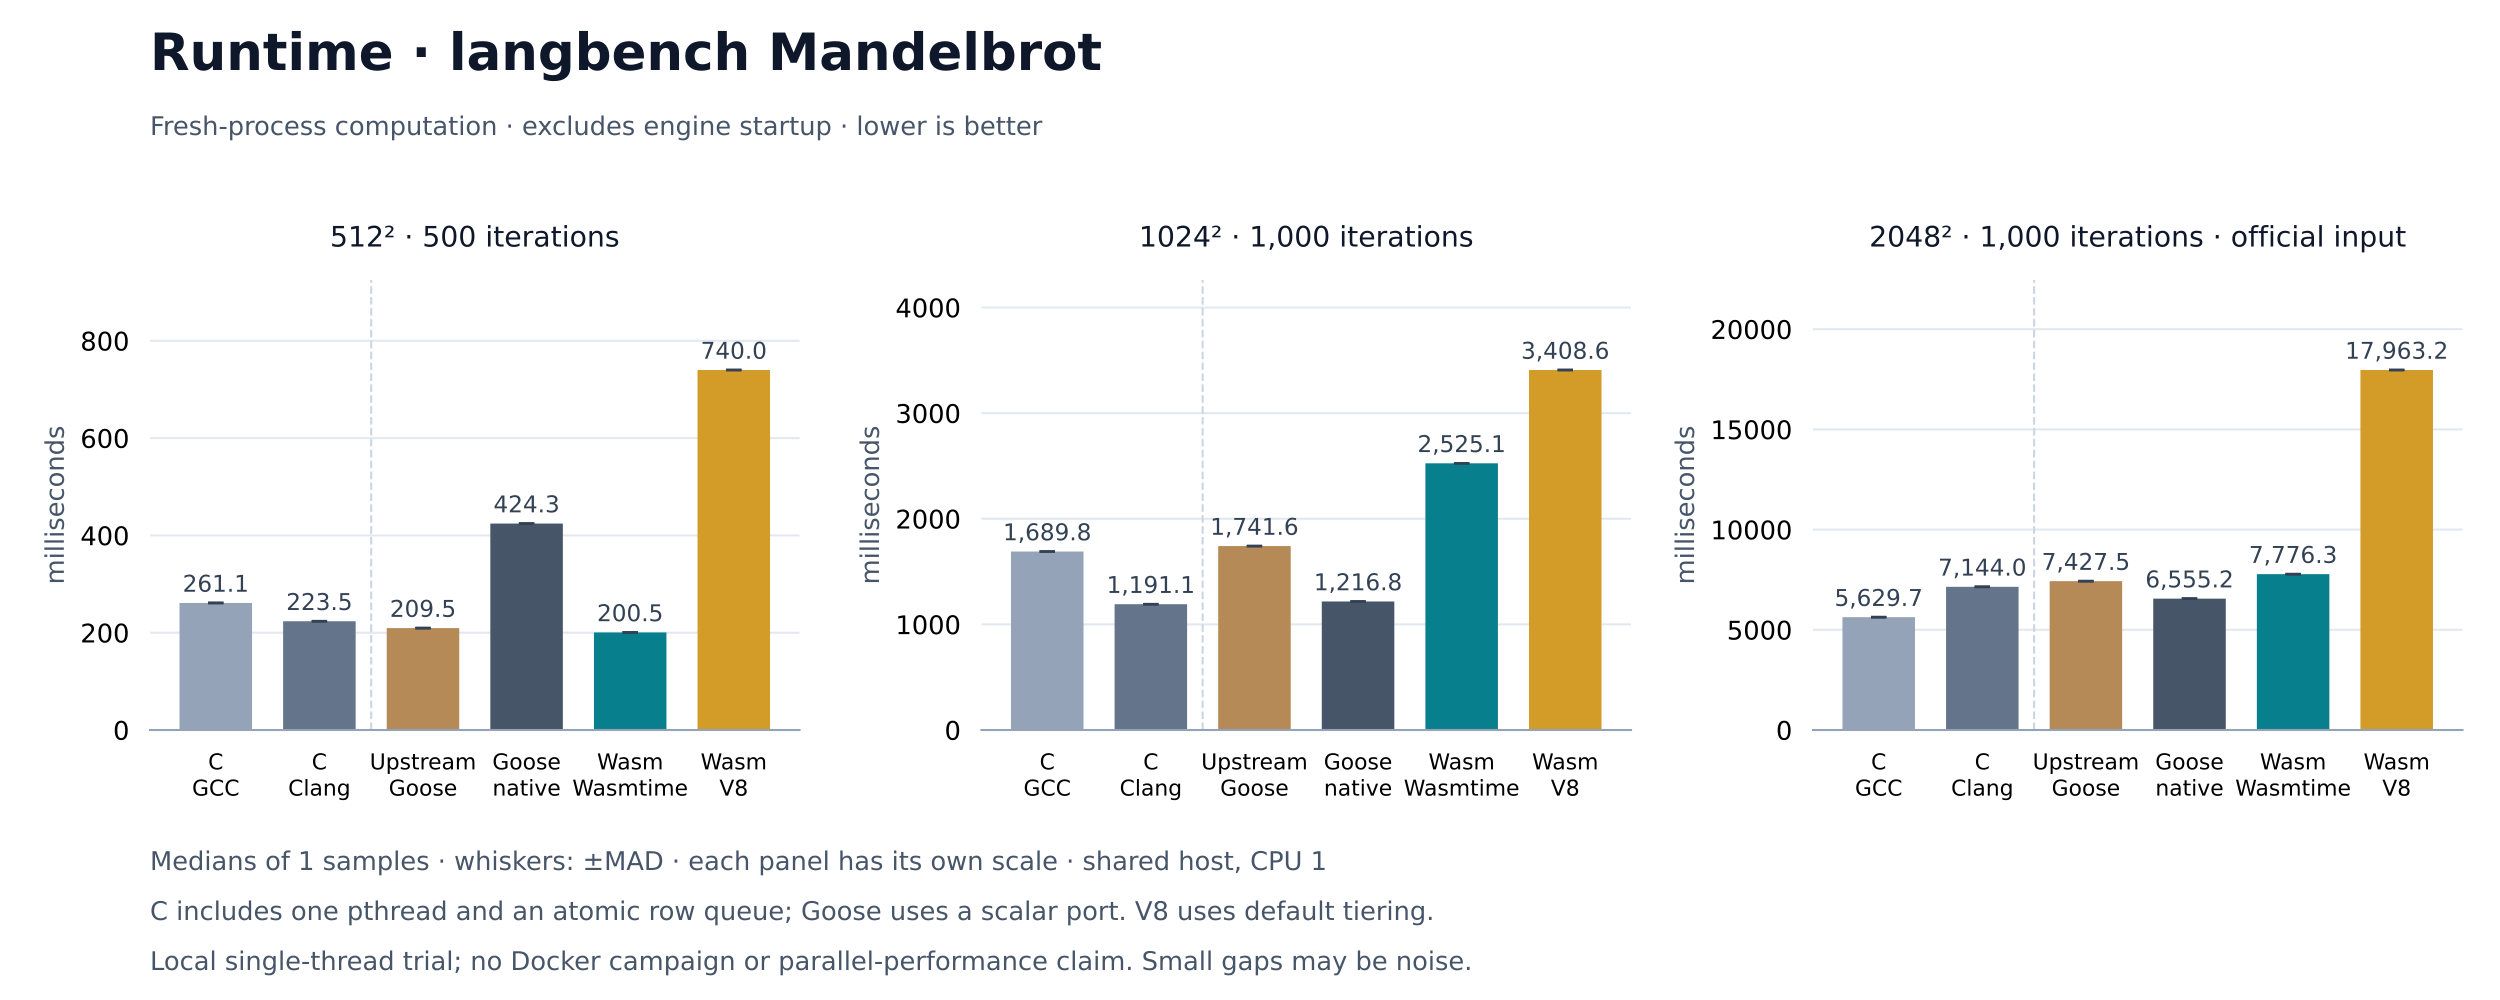
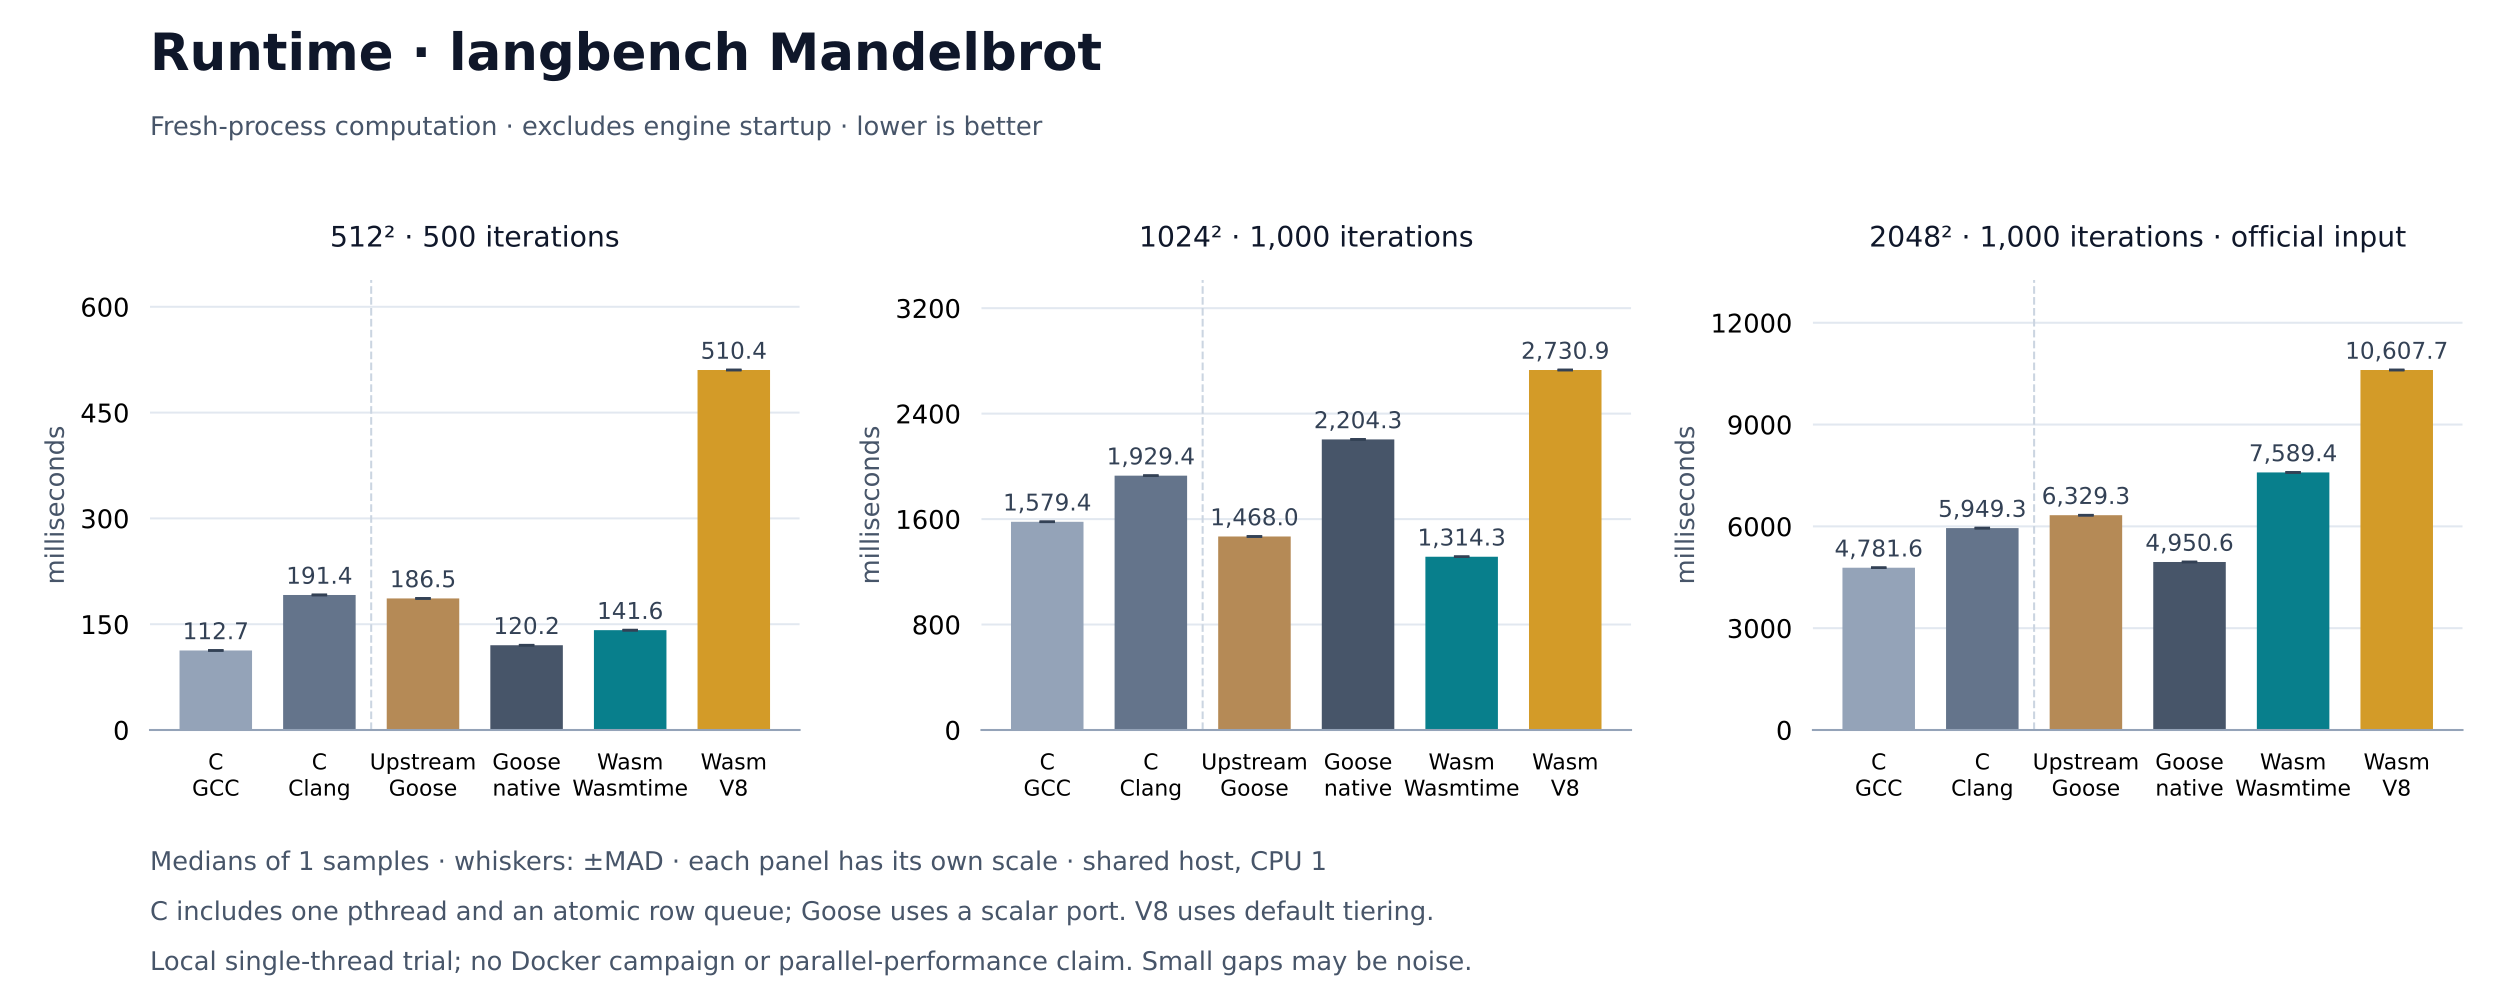
<svg xmlns="http://www.w3.org/2000/svg" xmlns:xlink="http://www.w3.org/1999/xlink" width="972pt" height="388.8pt" viewBox="0 0 972 388.8" version="1.1">
  <defs>
    <style type="text/css">*{stroke-linejoin: round; stroke-linecap: butt}</style>
  </defs>
  <g id="figure_1">
    <g id="patch_1">
      <path d="M 0 388.8 L 972 388.8 L 972 0 L 0 0 z " style="fill: #ffffff" />
    </g>
    <g id="axes_1">
      <g id="patch_2">
        <path d="M 58.32 283.824 L 310.876 283.824 L 310.876 108.864 L 58.32 108.864 z " style="fill: #ffffff" />
      </g>
      <g id="matplotlib.axis_1">
        <g id="xtick_1">
          <g id="line2d_1" />
          <g id="text_1">
            <text style="font-size: 8.5px; font-family: 'DejaVu Sans'" transform="translate(80.93016 299.1328)">C</text>
            <text style="font-size: 8.5px; font-family: 'DejaVu Sans'" transform="translate(74.66938 309.3345)">GCC</text>
          </g>
        </g>
        <g id="xtick_2">
          <g id="line2d_2" />
          <g id="text_2">
            <text style="font-size: 8.5px; font-family: 'DejaVu Sans'" transform="translate(121.2103 299.1328)">C</text>
            <text style="font-size: 8.5px; font-family: 'DejaVu Sans'" transform="translate(112.0336 309.3352)">Clang</text>
          </g>
        </g>
        <g id="xtick_3">
          <g id="line2d_3" />
          <g id="text_3">
            <text style="font-size: 8.5px; font-family: 'DejaVu Sans'" transform="translate(143.7566 299.1328)">Upstream</text>
            <text style="font-size: 8.5px; font-family: 'DejaVu Sans'" transform="translate(151.135 309.3345)">Goose</text>
          </g>
        </g>
        <g id="xtick_4">
          <g id="line2d_4" />
          <g id="text_4">
            <text style="font-size: 8.5px; font-family: 'DejaVu Sans'" transform="translate(191.4151 299.1328)">Goose</text>
            <text style="font-size: 8.5px; font-family: 'DejaVu Sans'" transform="translate(191.4629 309.3352)">native</text>
          </g>
        </g>
        <g id="xtick_5">
          <g id="line2d_5" />
          <g id="text_5">
            <text style="font-size: 8.5px; font-family: 'DejaVu Sans'" transform="translate(232.1294 299.1328)">Wasm</text>
            <text style="font-size: 8.5px; font-family: 'DejaVu Sans'" transform="translate(222.5278 309.3352)">Wasmtime</text>
          </g>
        </g>
        <g id="xtick_6">
          <g id="line2d_6" />
          <g id="text_6">
            <text style="font-size: 8.5px; font-family: 'DejaVu Sans'" transform="translate(272.4095 299.1328)">Wasm</text>
            <text style="font-size: 8.5px; font-family: 'DejaVu Sans'" transform="translate(279.687 309.3345)">V8</text>
          </g>
        </g>
      </g>
      <g id="matplotlib.axis_2">
        <g id="ytick_1">
          <g id="line2d_7">
            <path d="M 58.32 283.824 L 310.876 283.824 " clip-path="url(#peeb7ffb147)" style="fill: none; stroke: #e2e8f0; stroke-width: 0.8; stroke-linecap: square" />
          </g>
          <g id="line2d_8" />
          <g id="text_7">
            <text style="font-size: 10px; font-family: 'DejaVu Sans'; text-anchor: end" x="50.32" y="287.623" transform="rotate(-0 50.32 287.6228)">0</text>
          </g>
        </g>
        <g id="ytick_2">
          <g id="line2d_9">
-             <path d="M 58.32 245.992 L 310.876 245.992 " clip-path="url(#peeb7ffb147)" style="fill: none; stroke: #e2e8f0; stroke-width: 0.8; stroke-linecap: square" />
+             <path d="M 58.32 242.689 L 310.876 242.689 " clip-path="url(#peeb7ffb147)" style="fill: none; stroke: #e2e8f0; stroke-width: 0.8; stroke-linecap: square" />
          </g>
          <g id="line2d_10" />
          <g id="text_8">
-             <text style="font-size: 10px; font-family: 'DejaVu Sans'; text-anchor: end" x="50.32" y="249.791" transform="rotate(-0 50.32 249.7912)">200</text>
+             <text style="font-size: 10px; font-family: 'DejaVu Sans'; text-anchor: end" x="50.32" y="246.488" transform="rotate(-0 50.32 246.4878)">150</text>
          </g>
        </g>
        <g id="ytick_3">
          <g id="line2d_11">
-             <path d="M 58.32 208.161 L 310.876 208.161 " clip-path="url(#peeb7ffb147)" style="fill: none; stroke: #e2e8f0; stroke-width: 0.8; stroke-linecap: square" />
+             <path d="M 58.32 201.554 L 310.876 201.554 " clip-path="url(#peeb7ffb147)" style="fill: none; stroke: #e2e8f0; stroke-width: 0.8; stroke-linecap: square" />
          </g>
          <g id="line2d_12" />
          <g id="text_9">
-             <text style="font-size: 10px; font-family: 'DejaVu Sans'; text-anchor: end" x="50.32" y="211.96" transform="rotate(-0 50.32 211.9597)">400</text>
+             <text style="font-size: 10px; font-family: 'DejaVu Sans'; text-anchor: end" x="50.32" y="205.353" transform="rotate(-0 50.32 205.3528)">300</text>
          </g>
        </g>
        <g id="ytick_4">
          <g id="line2d_13">
-             <path d="M 58.32 170.329 L 310.876 170.329 " clip-path="url(#peeb7ffb147)" style="fill: none; stroke: #e2e8f0; stroke-width: 0.8; stroke-linecap: square" />
+             <path d="M 58.32 160.419 L 310.876 160.419 " clip-path="url(#peeb7ffb147)" style="fill: none; stroke: #e2e8f0; stroke-width: 0.8; stroke-linecap: square" />
          </g>
          <g id="line2d_14" />
          <g id="text_10">
-             <text style="font-size: 10px; font-family: 'DejaVu Sans'; text-anchor: end" x="50.32" y="174.128" transform="rotate(-0 50.32 174.1281)">600</text>
+             <text style="font-size: 10px; font-family: 'DejaVu Sans'; text-anchor: end" x="50.32" y="164.218" transform="rotate(-0 50.32 164.2178)">450</text>
          </g>
        </g>
        <g id="ytick_5">
          <g id="line2d_15">
-             <path d="M 58.32 132.498 L 310.876 132.498 " clip-path="url(#peeb7ffb147)" style="fill: none; stroke: #e2e8f0; stroke-width: 0.8; stroke-linecap: square" />
+             <path d="M 58.32 119.284 L 310.876 119.284 " clip-path="url(#peeb7ffb147)" style="fill: none; stroke: #e2e8f0; stroke-width: 0.8; stroke-linecap: square" />
          </g>
          <g id="line2d_16" />
          <g id="text_11">
-             <text style="font-size: 10px; font-family: 'DejaVu Sans'; text-anchor: end" x="50.32" y="136.296" transform="rotate(-0 50.32 136.2965)">800</text>
+             <text style="font-size: 10px; font-family: 'DejaVu Sans'; text-anchor: end" x="50.32" y="123.083" transform="rotate(-0 50.32 123.0828)">600</text>
          </g>
        </g>
        <g id="text_12">
          <text style="font-size: 10px; font-family: 'DejaVu Sans'; text-anchor: middle; fill: #475569" x="24.83" y="196.344" transform="rotate(-90 24.83016 196.344)">milliseconds</text>
        </g>
      </g>
      <g id="patch_3">
-         <path d="M 69.8 283.824 L 97.996 283.824 L 97.996 234.433 L 69.8 234.433 z " clip-path="url(#peeb7ffb147)" style="fill: #94a3b8" />
+         <path d="M 69.8 283.824 L 97.996 283.824 L 97.996 252.905 L 69.8 252.905 z " clip-path="url(#peeb7ffb147)" style="fill: #94a3b8" />
      </g>
      <g id="patch_4">
-         <path d="M 110.08 283.824 L 138.276 283.824 L 138.276 241.541 L 110.08 241.541 z " clip-path="url(#peeb7ffb147)" style="fill: #64748b" />
+         <path d="M 110.08 283.824 L 138.276 283.824 L 138.276 231.33 L 110.08 231.33 z " clip-path="url(#peeb7ffb147)" style="fill: #64748b" />
      </g>
      <g id="patch_5">
-         <path d="M 150.36 283.824 L 178.556 283.824 L 178.556 244.2 L 150.36 244.2 z " clip-path="url(#peeb7ffb147)" style="fill: #b58a56" />
+         <path d="M 150.36 283.824 L 178.556 283.824 L 178.556 232.671 L 150.36 232.671 z " clip-path="url(#peeb7ffb147)" style="fill: #b58a56" />
      </g>
      <g id="patch_6">
-         <path d="M 190.64 283.824 L 218.836 283.824 L 218.836 203.563 L 190.64 203.563 z " clip-path="url(#peeb7ffb147)" style="fill: #475569" />
+         <path d="M 190.64 283.824 L 218.836 283.824 L 218.836 250.867 L 190.64 250.867 z " clip-path="url(#peeb7ffb147)" style="fill: #475569" />
      </g>
      <g id="patch_7">
-         <path d="M 230.92 283.824 L 259.116 283.824 L 259.116 245.896 L 230.92 245.896 z " clip-path="url(#peeb7ffb147)" style="fill: #087f8c" />
+         <path d="M 230.92 283.824 L 259.116 283.824 L 259.116 245.006 L 230.92 245.006 z " clip-path="url(#peeb7ffb147)" style="fill: #087f8c" />
      </g>
      <g id="patch_8">
        <path d="M 271.2 283.824 L 299.396 283.824 L 299.396 143.856 L 271.2 143.856 z " clip-path="url(#peeb7ffb147)" style="fill: #d39b28" />
      </g>
      <g id="LineCollection_1">
-         <path d="M 83.898 234.433 L 83.898 234.433 " clip-path="url(#peeb7ffb147)" style="fill: none; stroke: #334155; stroke-width: 0.8" />
-         <path d="M 124.178 241.541 L 124.178 241.541 " clip-path="url(#peeb7ffb147)" style="fill: none; stroke: #334155; stroke-width: 0.8" />
-         <path d="M 164.458 244.2 L 164.458 244.2 " clip-path="url(#peeb7ffb147)" style="fill: none; stroke: #334155; stroke-width: 0.8" />
-         <path d="M 204.738 203.563 L 204.738 203.563 " clip-path="url(#peeb7ffb147)" style="fill: none; stroke: #334155; stroke-width: 0.8" />
-         <path d="M 245.018 245.896 L 245.018 245.896 " clip-path="url(#peeb7ffb147)" style="fill: none; stroke: #334155; stroke-width: 0.8" />
+         <path d="M 83.898 252.905 L 83.898 252.905 " clip-path="url(#peeb7ffb147)" style="fill: none; stroke: #334155; stroke-width: 0.8" />
+         <path d="M 124.178 231.33 L 124.178 231.33 " clip-path="url(#peeb7ffb147)" style="fill: none; stroke: #334155; stroke-width: 0.8" />
+         <path d="M 164.458 232.671 L 164.458 232.671 " clip-path="url(#peeb7ffb147)" style="fill: none; stroke: #334155; stroke-width: 0.8" />
+         <path d="M 204.738 250.867 L 204.738 250.867 " clip-path="url(#peeb7ffb147)" style="fill: none; stroke: #334155; stroke-width: 0.8" />
+         <path d="M 245.018 245.006 L 245.018 245.006 " clip-path="url(#peeb7ffb147)" style="fill: none; stroke: #334155; stroke-width: 0.8" />
        <path d="M 285.298 143.856 L 285.298 143.856 " clip-path="url(#peeb7ffb147)" style="fill: none; stroke: #334155; stroke-width: 0.8" />
      </g>
      <g id="line2d_17">
        <defs>
          <path id="md6abe20cdd" d="M 3 0 L -3 -0 " style="stroke: #334155" />
        </defs>
        <g clip-path="url(#peeb7ffb147)">
-           <use xlink:href="#md6abe20cdd" x="83.898" y="234.433" style="fill: #1f77b4; stroke: #334155" />
-           <use xlink:href="#md6abe20cdd" x="124.178" y="241.541" style="fill: #1f77b4; stroke: #334155" />
-           <use xlink:href="#md6abe20cdd" x="164.458" y="244.2" style="fill: #1f77b4; stroke: #334155" />
-           <use xlink:href="#md6abe20cdd" x="204.738" y="203.563" style="fill: #1f77b4; stroke: #334155" />
-           <use xlink:href="#md6abe20cdd" x="245.018" y="245.896" style="fill: #1f77b4; stroke: #334155" />
+           <use xlink:href="#md6abe20cdd" x="83.898" y="252.905" style="fill: #1f77b4; stroke: #334155" />
+           <use xlink:href="#md6abe20cdd" x="124.178" y="231.33" style="fill: #1f77b4; stroke: #334155" />
+           <use xlink:href="#md6abe20cdd" x="164.458" y="232.671" style="fill: #1f77b4; stroke: #334155" />
+           <use xlink:href="#md6abe20cdd" x="204.738" y="250.867" style="fill: #1f77b4; stroke: #334155" />
+           <use xlink:href="#md6abe20cdd" x="245.018" y="245.006" style="fill: #1f77b4; stroke: #334155" />
          <use xlink:href="#md6abe20cdd" x="285.298" y="143.856" style="fill: #1f77b4; stroke: #334155" />
        </g>
      </g>
      <g id="line2d_18">
        <g clip-path="url(#peeb7ffb147)">
-           <use xlink:href="#md6abe20cdd" x="83.898" y="234.433" style="fill: #1f77b4; stroke: #334155" />
-           <use xlink:href="#md6abe20cdd" x="124.178" y="241.541" style="fill: #1f77b4; stroke: #334155" />
-           <use xlink:href="#md6abe20cdd" x="164.458" y="244.2" style="fill: #1f77b4; stroke: #334155" />
-           <use xlink:href="#md6abe20cdd" x="204.738" y="203.563" style="fill: #1f77b4; stroke: #334155" />
-           <use xlink:href="#md6abe20cdd" x="245.018" y="245.896" style="fill: #1f77b4; stroke: #334155" />
+           <use xlink:href="#md6abe20cdd" x="83.898" y="252.905" style="fill: #1f77b4; stroke: #334155" />
+           <use xlink:href="#md6abe20cdd" x="124.178" y="231.33" style="fill: #1f77b4; stroke: #334155" />
+           <use xlink:href="#md6abe20cdd" x="164.458" y="232.671" style="fill: #1f77b4; stroke: #334155" />
+           <use xlink:href="#md6abe20cdd" x="204.738" y="250.867" style="fill: #1f77b4; stroke: #334155" />
+           <use xlink:href="#md6abe20cdd" x="245.018" y="245.006" style="fill: #1f77b4; stroke: #334155" />
          <use xlink:href="#md6abe20cdd" x="285.298" y="143.856" style="fill: #1f77b4; stroke: #334155" />
        </g>
      </g>
      <g id="line2d_19">
        <path d="M 144.318 283.824 L 144.318 108.864 " clip-path="url(#peeb7ffb147)" style="fill: none; stroke-dasharray: 2.96,1.28; stroke-dashoffset: 0; stroke: #cbd5e1; stroke-width: 0.8" />
      </g>
      <g id="patch_9">
        <path d="M 58.32 283.824 L 310.876 283.824 " style="fill: none; stroke: #94a3b8; stroke-width: 0.8; stroke-linejoin: miter; stroke-linecap: square" />
      </g>
      <g id="text_13">
-         <text style="font-size: 9px; font-family: 'DejaVu Sans'; text-anchor: middle; fill: #334155" x="83.898" y="230.059" transform="rotate(-0 83.89786 230.059)">261.1</text>
+         <text style="font-size: 9px; font-family: 'DejaVu Sans'; text-anchor: middle; fill: #334155" x="83.898" y="248.531" transform="rotate(-0 83.89786 248.5305)">112.7</text>
      </g>
      <g id="text_14">
-         <text style="font-size: 9px; font-family: 'DejaVu Sans'; text-anchor: middle; fill: #334155" x="124.178" y="237.167" transform="rotate(-0 124.178 237.1669)">223.5</text>
+         <text style="font-size: 9px; font-family: 'DejaVu Sans'; text-anchor: middle; fill: #334155" x="124.178" y="226.956" transform="rotate(-0 124.178 226.9557)">191.4</text>
      </g>
      <g id="text_15">
-         <text style="font-size: 9px; font-family: 'DejaVu Sans'; text-anchor: middle; fill: #334155" x="164.458" y="239.826" transform="rotate(-0 164.458 239.8256)">209.5</text>
+         <text style="font-size: 9px; font-family: 'DejaVu Sans'; text-anchor: middle; fill: #334155" x="164.458" y="228.297" transform="rotate(-0 164.458 228.2967)">186.5</text>
      </g>
      <g id="text_16">
-         <text style="font-size: 9px; font-family: 'DejaVu Sans'; text-anchor: middle; fill: #334155" x="204.738" y="199.189" transform="rotate(-0 204.7381 199.1889)">424.3</text>
+         <text style="font-size: 9px; font-family: 'DejaVu Sans'; text-anchor: middle; fill: #334155" x="204.738" y="246.493" transform="rotate(-0 204.7381 246.4931)">120.2</text>
      </g>
      <g id="text_17">
-         <text style="font-size: 9px; font-family: 'DejaVu Sans'; text-anchor: middle; fill: #334155" x="245.018" y="241.522" transform="rotate(-0 245.0182 241.5221)">200.5</text>
+         <text style="font-size: 9px; font-family: 'DejaVu Sans'; text-anchor: middle; fill: #334155" x="245.018" y="240.632" transform="rotate(-0 245.0182 240.6315)">141.6</text>
      </g>
      <g id="text_18">
-         <text style="font-size: 9px; font-family: 'DejaVu Sans'; text-anchor: middle; fill: #334155" x="285.298" y="139.482" transform="rotate(-0 285.2983 139.482)">740.0</text>
+         <text style="font-size: 9px; font-family: 'DejaVu Sans'; text-anchor: middle; fill: #334155" x="285.298" y="139.482" transform="rotate(-0 285.2983 139.482)">510.4</text>
      </g>
      <g id="text_19">
        <text style="font-size: 11px; font-family: 'DejaVu Sans'; text-anchor: middle; fill: #0f172a" x="184.598" y="95.864" transform="rotate(-0 184.5981 95.864)">512² · 500 iterations</text>
      </g>
    </g>
    <g id="axes_2">
      <g id="patch_10">
        <path d="M 381.592 283.824 L 634.148 283.824 L 634.148 108.864 L 381.592 108.864 z " style="fill: #ffffff" />
      </g>
      <g id="matplotlib.axis_3">
        <g id="xtick_7">
          <g id="line2d_20" />
          <g id="text_20">
            <text style="font-size: 8.5px; font-family: 'DejaVu Sans'" transform="translate(404.2021 299.1328)">C</text>
            <text style="font-size: 8.5px; font-family: 'DejaVu Sans'" transform="translate(397.9413 309.3345)">GCC</text>
          </g>
        </g>
        <g id="xtick_8">
          <g id="line2d_21" />
          <g id="text_21">
            <text style="font-size: 8.5px; font-family: 'DejaVu Sans'" transform="translate(444.4822 299.1328)">C</text>
            <text style="font-size: 8.5px; font-family: 'DejaVu Sans'" transform="translate(435.3055 309.3352)">Clang</text>
          </g>
        </g>
        <g id="xtick_9">
          <g id="line2d_22" />
          <g id="text_22">
            <text style="font-size: 8.5px; font-family: 'DejaVu Sans'" transform="translate(467.0285 299.1328)">Upstream</text>
            <text style="font-size: 8.5px; font-family: 'DejaVu Sans'" transform="translate(474.4069 309.3345)">Goose</text>
          </g>
        </g>
        <g id="xtick_10">
          <g id="line2d_23" />
          <g id="text_23">
            <text style="font-size: 8.5px; font-family: 'DejaVu Sans'" transform="translate(514.687 299.1328)">Goose</text>
            <text style="font-size: 8.5px; font-family: 'DejaVu Sans'" transform="translate(514.7348 309.3352)">native</text>
          </g>
        </g>
        <g id="xtick_11">
          <g id="line2d_24" />
          <g id="text_24">
            <text style="font-size: 8.5px; font-family: 'DejaVu Sans'" transform="translate(555.4013 299.1328)">Wasm</text>
            <text style="font-size: 8.5px; font-family: 'DejaVu Sans'" transform="translate(545.7997 309.3352)">Wasmtime</text>
          </g>
        </g>
        <g id="xtick_12">
          <g id="line2d_25" />
          <g id="text_25">
            <text style="font-size: 8.5px; font-family: 'DejaVu Sans'" transform="translate(595.6814 299.1328)">Wasm</text>
            <text style="font-size: 8.5px; font-family: 'DejaVu Sans'" transform="translate(602.9589 309.3345)">V8</text>
          </g>
        </g>
      </g>
      <g id="matplotlib.axis_4">
        <g id="ytick_6">
          <g id="line2d_26">
            <path d="M 381.592 283.824 L 634.148 283.824 " clip-path="url(#p2e645117cb)" style="fill: none; stroke: #e2e8f0; stroke-width: 0.8; stroke-linecap: square" />
          </g>
          <g id="line2d_27" />
          <g id="text_26">
            <text style="font-size: 10px; font-family: 'DejaVu Sans'; text-anchor: end" x="373.592" y="287.623" transform="rotate(-0 373.5919 287.6228)">0</text>
          </g>
        </g>
        <g id="ytick_7">
          <g id="line2d_28">
-             <path d="M 381.592 242.76 L 634.148 242.76 " clip-path="url(#p2e645117cb)" style="fill: none; stroke: #e2e8f0; stroke-width: 0.8; stroke-linecap: square" />
+             <path d="M 381.592 242.821 L 634.148 242.821 " clip-path="url(#p2e645117cb)" style="fill: none; stroke: #e2e8f0; stroke-width: 0.8; stroke-linecap: square" />
          </g>
          <g id="line2d_29" />
          <g id="text_27">
-             <text style="font-size: 10px; font-family: 'DejaVu Sans'; text-anchor: end" x="373.592" y="246.559" transform="rotate(-0 373.5919 246.5591)">1000</text>
+             <text style="font-size: 10px; font-family: 'DejaVu Sans'; text-anchor: end" x="373.592" y="246.62" transform="rotate(-0 373.5919 246.6201)">800</text>
          </g>
        </g>
        <g id="ytick_8">
          <g id="line2d_30">
-             <path d="M 381.592 201.697 L 634.148 201.697 " clip-path="url(#p2e645117cb)" style="fill: none; stroke: #e2e8f0; stroke-width: 0.8; stroke-linecap: square" />
+             <path d="M 381.592 201.818 L 634.148 201.818 " clip-path="url(#p2e645117cb)" style="fill: none; stroke: #e2e8f0; stroke-width: 0.8; stroke-linecap: square" />
          </g>
          <g id="line2d_31" />
          <g id="text_28">
-             <text style="font-size: 10px; font-family: 'DejaVu Sans'; text-anchor: end" x="373.592" y="205.495" transform="rotate(-0 373.5919 205.4954)">2000</text>
+             <text style="font-size: 10px; font-family: 'DejaVu Sans'; text-anchor: end" x="373.592" y="205.617" transform="rotate(-0 373.5919 205.6173)">1600</text>
          </g>
        </g>
        <g id="ytick_9">
          <g id="line2d_32">
-             <path d="M 381.592 160.633 L 634.148 160.633 " clip-path="url(#p2e645117cb)" style="fill: none; stroke: #e2e8f0; stroke-width: 0.8; stroke-linecap: square" />
+             <path d="M 381.592 160.816 L 634.148 160.816 " clip-path="url(#p2e645117cb)" style="fill: none; stroke: #e2e8f0; stroke-width: 0.8; stroke-linecap: square" />
          </g>
          <g id="line2d_33" />
          <g id="text_29">
-             <text style="font-size: 10px; font-family: 'DejaVu Sans'; text-anchor: end" x="373.592" y="164.432" transform="rotate(-0 373.5919 164.4317)">3000</text>
+             <text style="font-size: 10px; font-family: 'DejaVu Sans'; text-anchor: end" x="373.592" y="164.615" transform="rotate(-0 373.5919 164.6145)">2400</text>
          </g>
        </g>
        <g id="ytick_10">
          <g id="line2d_34">
-             <path d="M 381.592 119.569 L 634.148 119.569 " clip-path="url(#p2e645117cb)" style="fill: none; stroke: #e2e8f0; stroke-width: 0.8; stroke-linecap: square" />
+             <path d="M 381.592 119.813 L 634.148 119.813 " clip-path="url(#p2e645117cb)" style="fill: none; stroke: #e2e8f0; stroke-width: 0.8; stroke-linecap: square" />
          </g>
          <g id="line2d_35" />
          <g id="text_30">
-             <text style="font-size: 10px; font-family: 'DejaVu Sans'; text-anchor: end" x="373.592" y="123.368" transform="rotate(-0 373.5919 123.3681)">4000</text>
+             <text style="font-size: 10px; font-family: 'DejaVu Sans'; text-anchor: end" x="373.592" y="123.612" transform="rotate(-0 373.5919 123.6118)">3200</text>
          </g>
        </g>
        <g id="text_31">
          <text style="font-size: 10px; font-family: 'DejaVu Sans'; text-anchor: middle; fill: #475569" x="341.74" y="196.344" transform="rotate(-90 341.7396 196.344)">milliseconds</text>
        </g>
      </g>
      <g id="patch_11">
-         <path d="M 393.072 283.824 L 421.268 283.824 L 421.268 214.437 L 393.072 214.437 z " clip-path="url(#p2e645117cb)" style="fill: #94a3b8" />
+         <path d="M 393.072 283.824 L 421.268 283.824 L 421.268 202.873 L 393.072 202.873 z " clip-path="url(#p2e645117cb)" style="fill: #94a3b8" />
      </g>
      <g id="patch_12">
-         <path d="M 433.352 283.824 L 461.548 283.824 L 461.548 234.914 L 433.352 234.914 z " clip-path="url(#p2e645117cb)" style="fill: #64748b" />
+         <path d="M 433.352 283.824 L 461.548 283.824 L 461.548 184.936 L 433.352 184.936 z " clip-path="url(#p2e645117cb)" style="fill: #64748b" />
      </g>
      <g id="patch_13">
-         <path d="M 473.632 283.824 L 501.828 283.824 L 501.828 212.309 L 473.632 212.309 z " clip-path="url(#p2e645117cb)" style="fill: #b58a56" />
+         <path d="M 473.632 283.824 L 501.828 283.824 L 501.828 208.586 L 473.632 208.586 z " clip-path="url(#p2e645117cb)" style="fill: #b58a56" />
      </g>
      <g id="patch_14">
-         <path d="M 513.912 283.824 L 542.108 283.824 L 542.108 233.859 L 513.912 233.859 z " clip-path="url(#p2e645117cb)" style="fill: #475569" />
+         <path d="M 513.912 283.824 L 542.108 283.824 L 542.108 170.848 L 513.912 170.848 z " clip-path="url(#p2e645117cb)" style="fill: #475569" />
      </g>
      <g id="patch_15">
-         <path d="M 554.192 283.824 L 582.388 283.824 L 582.388 180.135 L 554.192 180.135 z " clip-path="url(#p2e645117cb)" style="fill: #087f8c" />
+         <path d="M 554.192 283.824 L 582.388 283.824 L 582.388 216.461 L 554.192 216.461 z " clip-path="url(#p2e645117cb)" style="fill: #087f8c" />
      </g>
      <g id="patch_16">
        <path d="M 594.472 283.824 L 622.668 283.824 L 622.668 143.856 L 594.472 143.856 z " clip-path="url(#p2e645117cb)" style="fill: #d39b28" />
      </g>
      <g id="LineCollection_2">
-         <path d="M 407.17 214.437 L 407.17 214.437 " clip-path="url(#p2e645117cb)" style="fill: none; stroke: #334155; stroke-width: 0.8" />
-         <path d="M 447.45 234.914 L 447.45 234.914 " clip-path="url(#p2e645117cb)" style="fill: none; stroke: #334155; stroke-width: 0.8" />
-         <path d="M 487.73 212.309 L 487.73 212.309 " clip-path="url(#p2e645117cb)" style="fill: none; stroke: #334155; stroke-width: 0.8" />
-         <path d="M 528.01 233.859 L 528.01 233.859 " clip-path="url(#p2e645117cb)" style="fill: none; stroke: #334155; stroke-width: 0.8" />
-         <path d="M 568.29 180.135 L 568.29 180.135 " clip-path="url(#p2e645117cb)" style="fill: none; stroke: #334155; stroke-width: 0.8" />
+         <path d="M 407.17 202.873 L 407.17 202.873 " clip-path="url(#p2e645117cb)" style="fill: none; stroke: #334155; stroke-width: 0.8" />
+         <path d="M 447.45 184.936 L 447.45 184.936 " clip-path="url(#p2e645117cb)" style="fill: none; stroke: #334155; stroke-width: 0.8" />
+         <path d="M 487.73 208.586 L 487.73 208.586 " clip-path="url(#p2e645117cb)" style="fill: none; stroke: #334155; stroke-width: 0.8" />
+         <path d="M 528.01 170.848 L 528.01 170.848 " clip-path="url(#p2e645117cb)" style="fill: none; stroke: #334155; stroke-width: 0.8" />
+         <path d="M 568.29 216.461 L 568.29 216.461 " clip-path="url(#p2e645117cb)" style="fill: none; stroke: #334155; stroke-width: 0.8" />
        <path d="M 608.57 143.856 L 608.57 143.856 " clip-path="url(#p2e645117cb)" style="fill: none; stroke: #334155; stroke-width: 0.8" />
      </g>
      <g id="line2d_36">
        <g clip-path="url(#p2e645117cb)">
-           <use xlink:href="#md6abe20cdd" x="407.17" y="214.437" style="fill: #1f77b4; stroke: #334155" />
-           <use xlink:href="#md6abe20cdd" x="447.45" y="234.914" style="fill: #1f77b4; stroke: #334155" />
-           <use xlink:href="#md6abe20cdd" x="487.73" y="212.309" style="fill: #1f77b4; stroke: #334155" />
-           <use xlink:href="#md6abe20cdd" x="528.01" y="233.859" style="fill: #1f77b4; stroke: #334155" />
-           <use xlink:href="#md6abe20cdd" x="568.29" y="180.135" style="fill: #1f77b4; stroke: #334155" />
+           <use xlink:href="#md6abe20cdd" x="407.17" y="202.873" style="fill: #1f77b4; stroke: #334155" />
+           <use xlink:href="#md6abe20cdd" x="447.45" y="184.936" style="fill: #1f77b4; stroke: #334155" />
+           <use xlink:href="#md6abe20cdd" x="487.73" y="208.586" style="fill: #1f77b4; stroke: #334155" />
+           <use xlink:href="#md6abe20cdd" x="528.01" y="170.848" style="fill: #1f77b4; stroke: #334155" />
+           <use xlink:href="#md6abe20cdd" x="568.29" y="216.461" style="fill: #1f77b4; stroke: #334155" />
          <use xlink:href="#md6abe20cdd" x="608.57" y="143.856" style="fill: #1f77b4; stroke: #334155" />
        </g>
      </g>
      <g id="line2d_37">
        <g clip-path="url(#p2e645117cb)">
-           <use xlink:href="#md6abe20cdd" x="407.17" y="214.437" style="fill: #1f77b4; stroke: #334155" />
-           <use xlink:href="#md6abe20cdd" x="447.45" y="234.914" style="fill: #1f77b4; stroke: #334155" />
-           <use xlink:href="#md6abe20cdd" x="487.73" y="212.309" style="fill: #1f77b4; stroke: #334155" />
-           <use xlink:href="#md6abe20cdd" x="528.01" y="233.859" style="fill: #1f77b4; stroke: #334155" />
-           <use xlink:href="#md6abe20cdd" x="568.29" y="180.135" style="fill: #1f77b4; stroke: #334155" />
+           <use xlink:href="#md6abe20cdd" x="407.17" y="202.873" style="fill: #1f77b4; stroke: #334155" />
+           <use xlink:href="#md6abe20cdd" x="447.45" y="184.936" style="fill: #1f77b4; stroke: #334155" />
+           <use xlink:href="#md6abe20cdd" x="487.73" y="208.586" style="fill: #1f77b4; stroke: #334155" />
+           <use xlink:href="#md6abe20cdd" x="528.01" y="170.848" style="fill: #1f77b4; stroke: #334155" />
+           <use xlink:href="#md6abe20cdd" x="568.29" y="216.461" style="fill: #1f77b4; stroke: #334155" />
          <use xlink:href="#md6abe20cdd" x="608.57" y="143.856" style="fill: #1f77b4; stroke: #334155" />
        </g>
      </g>
      <g id="line2d_38">
        <path d="M 467.59 283.824 L 467.59 108.864 " clip-path="url(#p2e645117cb)" style="fill: none; stroke-dasharray: 2.96,1.28; stroke-dashoffset: 0; stroke: #cbd5e1; stroke-width: 0.8" />
      </g>
      <g id="patch_17">
        <path d="M 381.592 283.824 L 634.148 283.824 " style="fill: none; stroke: #94a3b8; stroke-width: 0.8; stroke-linejoin: miter; stroke-linecap: square" />
      </g>
      <g id="text_32">
-         <text style="font-size: 9px; font-family: 'DejaVu Sans'; text-anchor: middle; fill: #334155" x="407.17" y="210.063" transform="rotate(-0 407.1698 210.0626)">1,689.8</text>
+         <text style="font-size: 9px; font-family: 'DejaVu Sans'; text-anchor: middle; fill: #334155" x="407.17" y="198.499" transform="rotate(-0 407.1698 198.4991)">1,579.4</text>
      </g>
      <g id="text_33">
-         <text style="font-size: 9px; font-family: 'DejaVu Sans'; text-anchor: middle; fill: #334155" x="447.45" y="230.54" transform="rotate(-0 447.4499 230.5403)">1,191.1</text>
+         <text style="font-size: 9px; font-family: 'DejaVu Sans'; text-anchor: middle; fill: #334155" x="447.45" y="180.562" transform="rotate(-0 447.4499 180.5621)">1,929.4</text>
      </g>
      <g id="text_34">
-         <text style="font-size: 9px; font-family: 'DejaVu Sans'; text-anchor: middle; fill: #334155" x="487.73" y="207.935" transform="rotate(-0 487.73 207.9347)">1,741.6</text>
+         <text style="font-size: 9px; font-family: 'DejaVu Sans'; text-anchor: middle; fill: #334155" x="487.73" y="204.212" transform="rotate(-0 487.73 204.2117)">1,468.0</text>
      </g>
      <g id="text_35">
-         <text style="font-size: 9px; font-family: 'DejaVu Sans'; text-anchor: middle; fill: #334155" x="528.01" y="229.485" transform="rotate(-0 528.01 229.4854)">1,216.8</text>
+         <text style="font-size: 9px; font-family: 'DejaVu Sans'; text-anchor: middle; fill: #334155" x="528.01" y="166.474" transform="rotate(-0 528.01 166.4741)">2,204.3</text>
      </g>
      <g id="text_36">
-         <text style="font-size: 9px; font-family: 'DejaVu Sans'; text-anchor: middle; fill: #334155" x="568.29" y="175.761" transform="rotate(-0 568.2901 175.7607)">2,525.1</text>
+         <text style="font-size: 9px; font-family: 'DejaVu Sans'; text-anchor: middle; fill: #334155" x="568.29" y="212.087" transform="rotate(-0 568.2901 212.0866)">1,314.3</text>
      </g>
      <g id="text_37">
-         <text style="font-size: 9px; font-family: 'DejaVu Sans'; text-anchor: middle; fill: #334155" x="608.57" y="139.482" transform="rotate(-0 608.5702 139.482)">3,408.6</text>
+         <text style="font-size: 9px; font-family: 'DejaVu Sans'; text-anchor: middle; fill: #334155" x="608.57" y="139.482" transform="rotate(-0 608.5702 139.482)">2,730.9</text>
      </g>
      <g id="text_38">
        <text style="font-size: 11px; font-family: 'DejaVu Sans'; text-anchor: middle; fill: #0f172a" x="507.87" y="95.864" transform="rotate(-0 507.87 95.864)">1024² · 1,000 iterations</text>
      </g>
    </g>
    <g id="axes_3">
      <g id="patch_18">
        <path d="M 704.864 283.824 L 957.42 283.824 L 957.42 108.864 L 704.864 108.864 z " style="fill: #ffffff" />
      </g>
      <g id="matplotlib.axis_5">
        <g id="xtick_13">
          <g id="line2d_39" />
          <g id="text_39">
            <text style="font-size: 8.5px; font-family: 'DejaVu Sans'" transform="translate(727.474 299.1328)">C</text>
            <text style="font-size: 8.5px; font-family: 'DejaVu Sans'" transform="translate(721.2132 309.3345)">GCC</text>
          </g>
        </g>
        <g id="xtick_14">
          <g id="line2d_40" />
          <g id="text_40">
            <text style="font-size: 8.5px; font-family: 'DejaVu Sans'" transform="translate(767.7541 299.1328)">C</text>
            <text style="font-size: 8.5px; font-family: 'DejaVu Sans'" transform="translate(758.5774 309.3352)">Clang</text>
          </g>
        </g>
        <g id="xtick_15">
          <g id="line2d_41" />
          <g id="text_41">
            <text style="font-size: 8.5px; font-family: 'DejaVu Sans'" transform="translate(790.3004 299.1328)">Upstream</text>
            <text style="font-size: 8.5px; font-family: 'DejaVu Sans'" transform="translate(797.6788 309.3345)">Goose</text>
          </g>
        </g>
        <g id="xtick_16">
          <g id="line2d_42" />
          <g id="text_42">
            <text style="font-size: 8.5px; font-family: 'DejaVu Sans'" transform="translate(837.9589 299.1328)">Goose</text>
            <text style="font-size: 8.5px; font-family: 'DejaVu Sans'" transform="translate(838.0067 309.3352)">native</text>
          </g>
        </g>
        <g id="xtick_17">
          <g id="line2d_43" />
          <g id="text_43">
            <text style="font-size: 8.5px; font-family: 'DejaVu Sans'" transform="translate(878.6733 299.1328)">Wasm</text>
            <text style="font-size: 8.5px; font-family: 'DejaVu Sans'" transform="translate(869.0716 309.3352)">Wasmtime</text>
          </g>
        </g>
        <g id="xtick_18">
          <g id="line2d_44" />
          <g id="text_44">
            <text style="font-size: 8.5px; font-family: 'DejaVu Sans'" transform="translate(918.9534 299.1328)">Wasm</text>
            <text style="font-size: 8.5px; font-family: 'DejaVu Sans'" transform="translate(926.2308 309.3345)">V8</text>
          </g>
        </g>
      </g>
      <g id="matplotlib.axis_6">
        <g id="ytick_11">
          <g id="line2d_45">
            <path d="M 704.864 283.824 L 957.42 283.824 " clip-path="url(#p51742652c3)" style="fill: none; stroke: #e2e8f0; stroke-width: 0.8; stroke-linecap: square" />
          </g>
          <g id="line2d_46" />
          <g id="text_45">
            <text style="font-size: 10px; font-family: 'DejaVu Sans'; text-anchor: end" x="696.864" y="287.623" transform="rotate(-0 696.8638 287.6228)">0</text>
          </g>
        </g>
        <g id="ytick_12">
          <g id="line2d_47">
-             <path d="M 704.864 244.864 L 957.42 244.864 " clip-path="url(#p51742652c3)" style="fill: none; stroke: #e2e8f0; stroke-width: 0.8; stroke-linecap: square" />
+             <path d="M 704.864 244.239 L 957.42 244.239 " clip-path="url(#p51742652c3)" style="fill: none; stroke: #e2e8f0; stroke-width: 0.8; stroke-linecap: square" />
          </g>
          <g id="line2d_48" />
          <g id="text_46">
-             <text style="font-size: 10px; font-family: 'DejaVu Sans'; text-anchor: end" x="696.864" y="248.663" transform="rotate(-0 696.8638 248.6631)">5000</text>
+             <text style="font-size: 10px; font-family: 'DejaVu Sans'; text-anchor: end" x="696.864" y="248.038" transform="rotate(-0 696.8638 248.0379)">3000</text>
          </g>
        </g>
        <g id="ytick_13">
          <g id="line2d_49">
-             <path d="M 704.864 205.905 L 957.42 205.905 " clip-path="url(#p51742652c3)" style="fill: none; stroke: #e2e8f0; stroke-width: 0.8; stroke-linecap: square" />
+             <path d="M 704.864 204.654 L 957.42 204.654 " clip-path="url(#p51742652c3)" style="fill: none; stroke: #e2e8f0; stroke-width: 0.8; stroke-linecap: square" />
          </g>
          <g id="line2d_50" />
          <g id="text_47">
-             <text style="font-size: 10px; font-family: 'DejaVu Sans'; text-anchor: end" x="696.864" y="209.703" transform="rotate(-0 696.8638 209.7034)">10000</text>
+             <text style="font-size: 10px; font-family: 'DejaVu Sans'; text-anchor: end" x="696.864" y="208.453" transform="rotate(-0 696.8638 208.453)">6000</text>
          </g>
        </g>
        <g id="ytick_14">
          <g id="line2d_51">
-             <path d="M 704.864 166.945 L 957.42 166.945 " clip-path="url(#p51742652c3)" style="fill: none; stroke: #e2e8f0; stroke-width: 0.8; stroke-linecap: square" />
+             <path d="M 704.864 165.069 L 957.42 165.069 " clip-path="url(#p51742652c3)" style="fill: none; stroke: #e2e8f0; stroke-width: 0.8; stroke-linecap: square" />
          </g>
          <g id="line2d_52" />
          <g id="text_48">
-             <text style="font-size: 10px; font-family: 'DejaVu Sans'; text-anchor: end" x="696.864" y="170.744" transform="rotate(-0 696.8638 170.7437)">15000</text>
+             <text style="font-size: 10px; font-family: 'DejaVu Sans'; text-anchor: end" x="696.864" y="168.868" transform="rotate(-0 696.8638 168.8681)">9000</text>
          </g>
        </g>
        <g id="ytick_15">
          <g id="line2d_53">
-             <path d="M 704.864 127.985 L 957.42 127.985 " clip-path="url(#p51742652c3)" style="fill: none; stroke: #e2e8f0; stroke-width: 0.8; stroke-linecap: square" />
+             <path d="M 704.864 125.484 L 957.42 125.484 " clip-path="url(#p51742652c3)" style="fill: none; stroke: #e2e8f0; stroke-width: 0.8; stroke-linecap: square" />
          </g>
          <g id="line2d_54" />
          <g id="text_49">
-             <text style="font-size: 10px; font-family: 'DejaVu Sans'; text-anchor: end" x="696.864" y="131.784" transform="rotate(-0 696.8638 131.784)">20000</text>
+             <text style="font-size: 10px; font-family: 'DejaVu Sans'; text-anchor: end" x="696.864" y="129.283" transform="rotate(-0 696.8638 129.2831)">12000</text>
          </g>
        </g>
        <g id="text_50">
          <text style="font-size: 10px; font-family: 'DejaVu Sans'; text-anchor: middle; fill: #475569" x="658.649" y="196.344" transform="rotate(-90 658.649 196.344)">milliseconds</text>
        </g>
      </g>
      <g id="patch_19">
-         <path d="M 716.344 283.824 L 744.54 283.824 L 744.54 239.958 L 716.344 239.958 z " clip-path="url(#p51742652c3)" style="fill: #94a3b8" />
+         <path d="M 716.344 283.824 L 744.54 283.824 L 744.54 220.731 L 716.344 220.731 z " clip-path="url(#p51742652c3)" style="fill: #94a3b8" />
      </g>
      <g id="patch_20">
-         <path d="M 756.624 283.824 L 784.82 283.824 L 784.82 228.158 L 756.624 228.158 z " clip-path="url(#p51742652c3)" style="fill: #64748b" />
+         <path d="M 756.624 283.824 L 784.82 283.824 L 784.82 205.323 L 756.624 205.323 z " clip-path="url(#p51742652c3)" style="fill: #64748b" />
      </g>
      <g id="patch_21">
-         <path d="M 796.904 283.824 L 825.1 283.824 L 825.1 225.949 L 796.904 225.949 z " clip-path="url(#p51742652c3)" style="fill: #b58a56" />
+         <path d="M 796.904 283.824 L 825.1 283.824 L 825.1 200.31 L 796.904 200.31 z " clip-path="url(#p51742652c3)" style="fill: #b58a56" />
      </g>
      <g id="patch_22">
-         <path d="M 837.184 283.824 L 865.38 283.824 L 865.38 232.747 L 837.184 232.747 z " clip-path="url(#p51742652c3)" style="fill: #475569" />
+         <path d="M 837.184 283.824 L 865.38 283.824 L 865.38 218.502 L 837.184 218.502 z " clip-path="url(#p51742652c3)" style="fill: #475569" />
      </g>
      <g id="patch_23">
-         <path d="M 877.464 283.824 L 905.66 283.824 L 905.66 223.231 L 877.464 223.231 z " clip-path="url(#p51742652c3)" style="fill: #087f8c" />
+         <path d="M 877.464 283.824 L 905.66 283.824 L 905.66 183.682 L 877.464 183.682 z " clip-path="url(#p51742652c3)" style="fill: #087f8c" />
      </g>
      <g id="patch_24">
        <path d="M 917.744 283.824 L 945.94 283.824 L 945.94 143.856 L 917.744 143.856 z " clip-path="url(#p51742652c3)" style="fill: #d39b28" />
      </g>
      <g id="LineCollection_3">
-         <path d="M 730.442 239.958 L 730.442 239.958 " clip-path="url(#p51742652c3)" style="fill: none; stroke: #334155; stroke-width: 0.8" />
-         <path d="M 770.722 228.158 L 770.722 228.158 " clip-path="url(#p51742652c3)" style="fill: none; stroke: #334155; stroke-width: 0.8" />
-         <path d="M 811.002 225.949 L 811.002 225.949 " clip-path="url(#p51742652c3)" style="fill: none; stroke: #334155; stroke-width: 0.8" />
-         <path d="M 851.282 232.747 L 851.282 232.747 " clip-path="url(#p51742652c3)" style="fill: none; stroke: #334155; stroke-width: 0.8" />
-         <path d="M 891.562 223.231 L 891.562 223.231 " clip-path="url(#p51742652c3)" style="fill: none; stroke: #334155; stroke-width: 0.8" />
+         <path d="M 730.442 220.731 L 730.442 220.731 " clip-path="url(#p51742652c3)" style="fill: none; stroke: #334155; stroke-width: 0.8" />
+         <path d="M 770.722 205.323 L 770.722 205.323 " clip-path="url(#p51742652c3)" style="fill: none; stroke: #334155; stroke-width: 0.8" />
+         <path d="M 811.002 200.31 L 811.002 200.31 " clip-path="url(#p51742652c3)" style="fill: none; stroke: #334155; stroke-width: 0.8" />
+         <path d="M 851.282 218.502 L 851.282 218.502 " clip-path="url(#p51742652c3)" style="fill: none; stroke: #334155; stroke-width: 0.8" />
+         <path d="M 891.562 183.682 L 891.562 183.682 " clip-path="url(#p51742652c3)" style="fill: none; stroke: #334155; stroke-width: 0.8" />
        <path d="M 931.842 143.856 L 931.842 143.856 " clip-path="url(#p51742652c3)" style="fill: none; stroke: #334155; stroke-width: 0.8" />
      </g>
      <g id="line2d_55">
        <g clip-path="url(#p51742652c3)">
-           <use xlink:href="#md6abe20cdd" x="730.442" y="239.958" style="fill: #1f77b4; stroke: #334155" />
-           <use xlink:href="#md6abe20cdd" x="770.722" y="228.158" style="fill: #1f77b4; stroke: #334155" />
-           <use xlink:href="#md6abe20cdd" x="811.002" y="225.949" style="fill: #1f77b4; stroke: #334155" />
-           <use xlink:href="#md6abe20cdd" x="851.282" y="232.747" style="fill: #1f77b4; stroke: #334155" />
-           <use xlink:href="#md6abe20cdd" x="891.562" y="223.231" style="fill: #1f77b4; stroke: #334155" />
+           <use xlink:href="#md6abe20cdd" x="730.442" y="220.731" style="fill: #1f77b4; stroke: #334155" />
+           <use xlink:href="#md6abe20cdd" x="770.722" y="205.323" style="fill: #1f77b4; stroke: #334155" />
+           <use xlink:href="#md6abe20cdd" x="811.002" y="200.31" style="fill: #1f77b4; stroke: #334155" />
+           <use xlink:href="#md6abe20cdd" x="851.282" y="218.502" style="fill: #1f77b4; stroke: #334155" />
+           <use xlink:href="#md6abe20cdd" x="891.562" y="183.682" style="fill: #1f77b4; stroke: #334155" />
          <use xlink:href="#md6abe20cdd" x="931.842" y="143.856" style="fill: #1f77b4; stroke: #334155" />
        </g>
      </g>
      <g id="line2d_56">
        <g clip-path="url(#p51742652c3)">
-           <use xlink:href="#md6abe20cdd" x="730.442" y="239.958" style="fill: #1f77b4; stroke: #334155" />
-           <use xlink:href="#md6abe20cdd" x="770.722" y="228.158" style="fill: #1f77b4; stroke: #334155" />
-           <use xlink:href="#md6abe20cdd" x="811.002" y="225.949" style="fill: #1f77b4; stroke: #334155" />
-           <use xlink:href="#md6abe20cdd" x="851.282" y="232.747" style="fill: #1f77b4; stroke: #334155" />
-           <use xlink:href="#md6abe20cdd" x="891.562" y="223.231" style="fill: #1f77b4; stroke: #334155" />
+           <use xlink:href="#md6abe20cdd" x="730.442" y="220.731" style="fill: #1f77b4; stroke: #334155" />
+           <use xlink:href="#md6abe20cdd" x="770.722" y="205.323" style="fill: #1f77b4; stroke: #334155" />
+           <use xlink:href="#md6abe20cdd" x="811.002" y="200.31" style="fill: #1f77b4; stroke: #334155" />
+           <use xlink:href="#md6abe20cdd" x="851.282" y="218.502" style="fill: #1f77b4; stroke: #334155" />
+           <use xlink:href="#md6abe20cdd" x="891.562" y="183.682" style="fill: #1f77b4; stroke: #334155" />
          <use xlink:href="#md6abe20cdd" x="931.842" y="143.856" style="fill: #1f77b4; stroke: #334155" />
        </g>
      </g>
      <g id="line2d_57">
        <path d="M 790.862 283.824 L 790.862 108.864 " clip-path="url(#p51742652c3)" style="fill: none; stroke-dasharray: 2.96,1.28; stroke-dashoffset: 0; stroke: #cbd5e1; stroke-width: 0.8" />
      </g>
      <g id="patch_25">
        <path d="M 704.864 283.824 L 957.42 283.824 " style="fill: none; stroke: #94a3b8; stroke-width: 0.8; stroke-linejoin: miter; stroke-linecap: square" />
      </g>
      <g id="text_51">
-         <text style="font-size: 9px; font-family: 'DejaVu Sans'; text-anchor: middle; fill: #334155" x="730.442" y="235.584" transform="rotate(-0 730.4417 235.5835)">5,629.7</text>
+         <text style="font-size: 9px; font-family: 'DejaVu Sans'; text-anchor: middle; fill: #334155" x="730.442" y="216.357" transform="rotate(-0 730.4417 216.3573)">4,781.6</text>
      </g>
      <g id="text_52">
-         <text style="font-size: 9px; font-family: 'DejaVu Sans'; text-anchor: middle; fill: #334155" x="770.722" y="223.784" transform="rotate(-0 770.7218 223.7845)">7,144.0</text>
+         <text style="font-size: 9px; font-family: 'DejaVu Sans'; text-anchor: middle; fill: #334155" x="770.722" y="200.949" transform="rotate(-0 770.7218 200.9494)">5,949.3</text>
      </g>
      <g id="text_53">
-         <text style="font-size: 9px; font-family: 'DejaVu Sans'; text-anchor: middle; fill: #334155" x="811.002" y="221.575" transform="rotate(-0 811.0019 221.5752)">7,427.5</text>
+         <text style="font-size: 9px; font-family: 'DejaVu Sans'; text-anchor: middle; fill: #334155" x="811.002" y="195.936" transform="rotate(-0 811.0019 195.9356)">6,329.3</text>
      </g>
      <g id="text_54">
-         <text style="font-size: 9px; font-family: 'DejaVu Sans'; text-anchor: middle; fill: #334155" x="851.282" y="228.373" transform="rotate(-0 851.282 228.3726)">6,555.2</text>
+         <text style="font-size: 9px; font-family: 'DejaVu Sans'; text-anchor: middle; fill: #334155" x="851.282" y="214.128" transform="rotate(-0 851.282 214.1276)">4,950.6</text>
      </g>
      <g id="text_55">
-         <text style="font-size: 9px; font-family: 'DejaVu Sans'; text-anchor: middle; fill: #334155" x="891.562" y="218.857" transform="rotate(-0 891.562 218.8572)">7,776.3</text>
+         <text style="font-size: 9px; font-family: 'DejaVu Sans'; text-anchor: middle; fill: #334155" x="891.562" y="179.308" transform="rotate(-0 891.562 179.3076)">7,589.4</text>
      </g>
      <g id="text_56">
-         <text style="font-size: 9px; font-family: 'DejaVu Sans'; text-anchor: middle; fill: #334155" x="931.842" y="139.482" transform="rotate(-0 931.8421 139.482)">17,963.2</text>
+         <text style="font-size: 9px; font-family: 'DejaVu Sans'; text-anchor: middle; fill: #334155" x="931.842" y="139.482" transform="rotate(-0 931.8421 139.482)">10,607.7</text>
      </g>
      <g id="text_57">
        <text style="font-size: 11px; font-family: 'DejaVu Sans'; text-anchor: middle; fill: #0f172a" x="831.142" y="95.864" transform="rotate(-0 831.1419 95.864)">2048² · 1,000 iterations · official input</text>
      </g>
    </g>
    <g id="text_58">
      <text style="font-weight: 700; font-size: 20px; font-family: 'DejaVu Sans'; text-anchor: start; fill: #0f172a" x="58.32" y="27.216" transform="rotate(-0 58.32 27.216)">Runtime · langbench Mandelbrot</text>
    </g>
    <g id="text_59">
      <text style="font-size: 10px; font-family: 'DejaVu Sans'; text-anchor: start; fill: #475569" x="58.32" y="52.488" transform="rotate(-0 58.32 52.488)">Fresh-process computation · excludes engine startup · lower is better</text>
    </g>
    <g id="text_60">
      <text style="font-size: 10px; font-family: 'DejaVu Sans'; text-anchor: start; fill: #475569" x="58.32" y="338.256" transform="rotate(-0 58.32 338.256)">Medians of 1 samples · whiskers: ±MAD · each panel has its own scale · shared host, CPU 1</text>
    </g>
    <g id="text_61">
      <text style="font-size: 10px; font-family: 'DejaVu Sans'; text-anchor: start; fill: #475569" x="58.32" y="357.696" transform="rotate(-0 58.32 357.696)">C includes one pthread and an atomic row queue; Goose uses a scalar port. V8 uses default tiering.</text>
    </g>
    <g id="text_62">
      <text style="font-size: 10px; font-family: 'DejaVu Sans'; text-anchor: start; fill: #475569" x="58.32" y="377.136" transform="rotate(-0 58.32 377.136)">Local single-thread trial; no Docker campaign or parallel-performance claim. Small gaps may be noise.</text>
    </g>
  </g>
  <defs>
    <clipPath id="peeb7ffb147">
      <rect x="58.32" y="108.864" width="252.556" height="174.96" />
    </clipPath>
    <clipPath id="p2e645117cb">
      <rect x="381.592" y="108.864" width="252.556" height="174.96" />
    </clipPath>
    <clipPath id="p51742652c3">
      <rect x="704.864" y="108.864" width="252.556" height="174.96" />
    </clipPath>
  </defs>
</svg>
